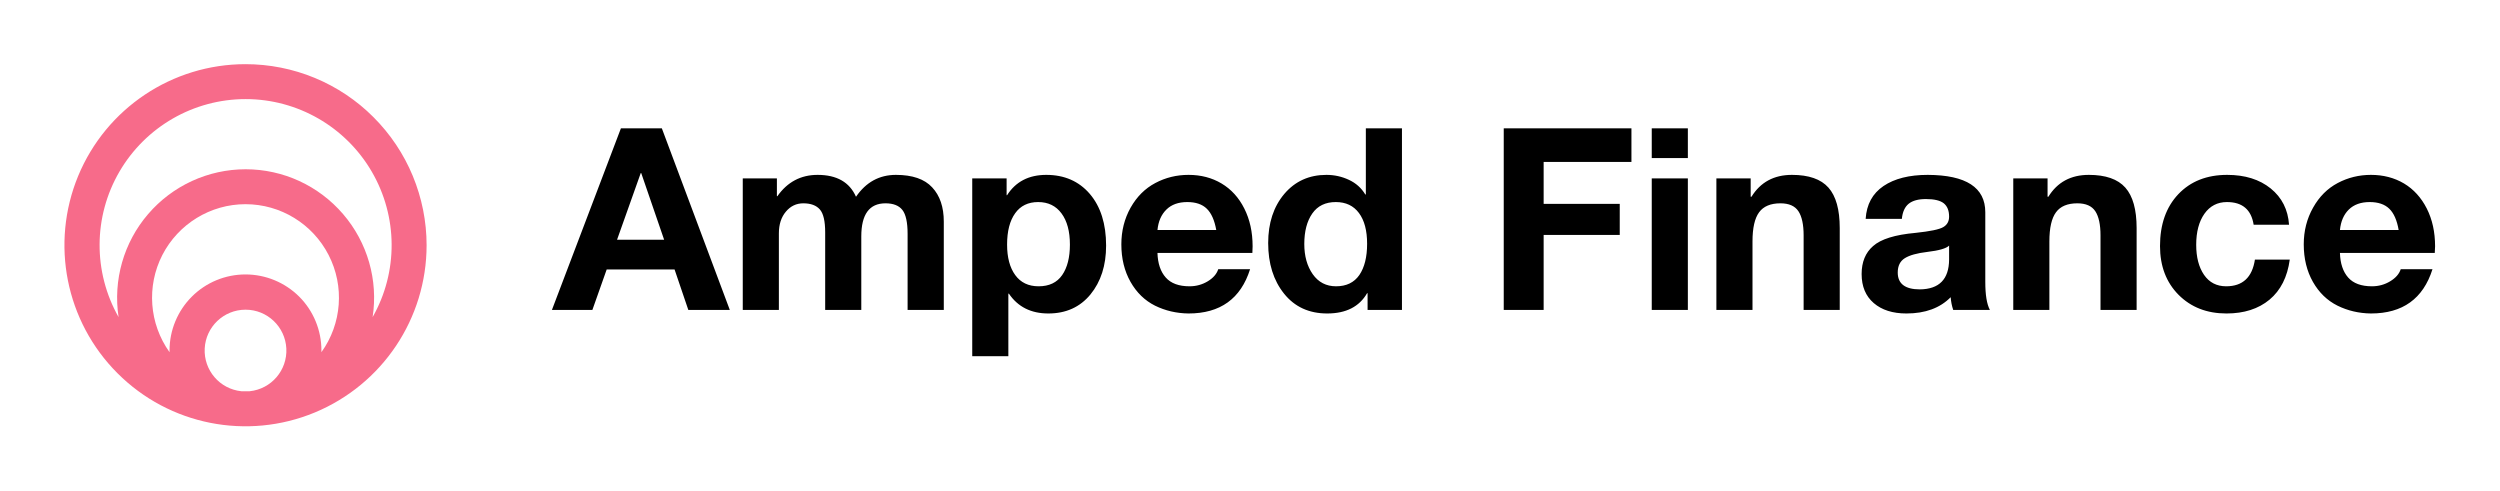
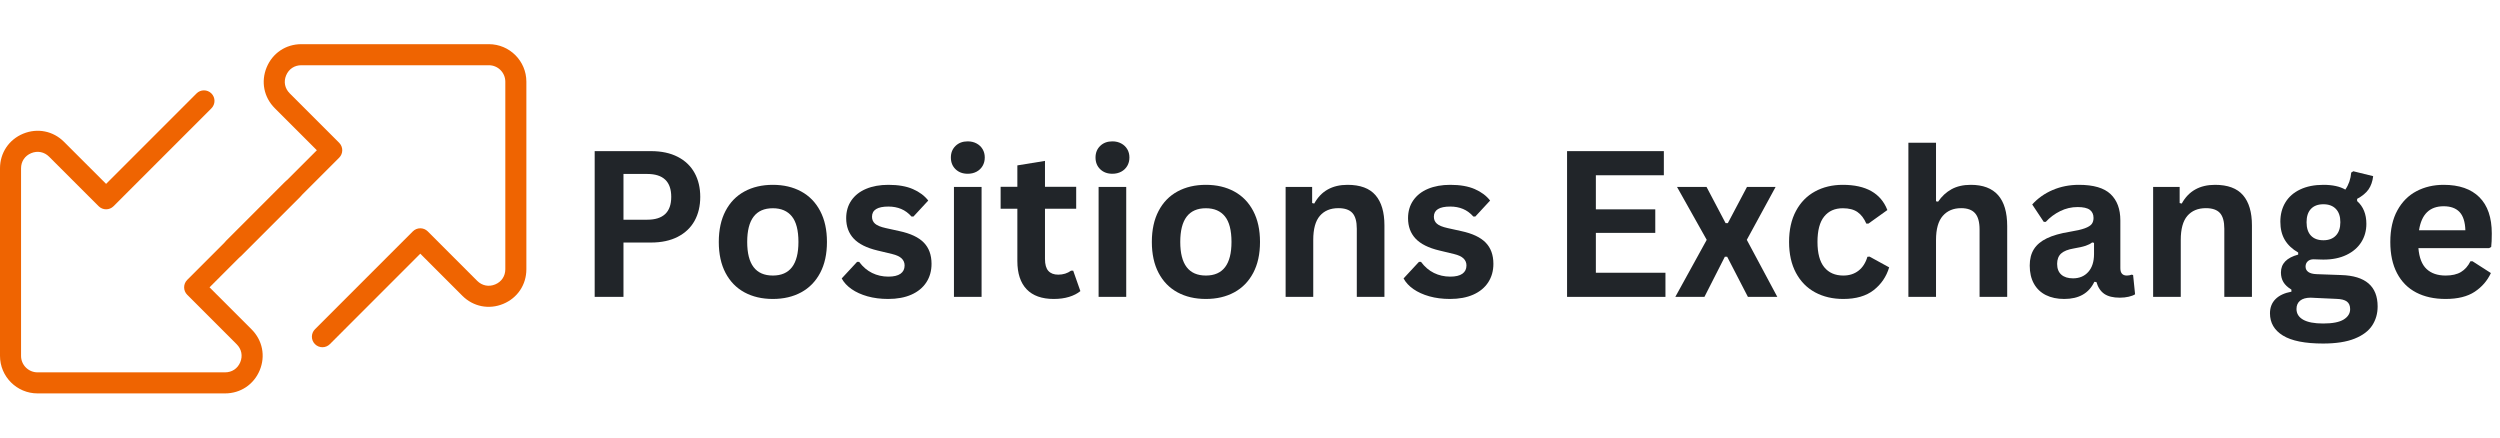
- <svg xmlns="http://www.w3.org/2000/svg" version="1.2" viewBox="0 0 3163 621" width="1024" height="201">
-   <style>
- 		.s0 { fill: #f76b8a } 
- 		.s1 { fill: #000000 } 
- 	</style>
-   <g id="Layer">
-     <g id="SvgjsG1372">
-       <path id="Layer" fill-rule="evenodd" class="s0" d="m398 98.6c27.8 11.5 53.1 28.4 74.3 49.7 21.3 21.3 38.2 46.5 49.7 74.3 11.5 27.8 17.5 57.6 17.5 87.7 0 92.7-55.9 176.2-141.5 211.7-85.6 35.5-184.2 15.9-249.7-49.7-65.5-65.5-85.1-164-49.7-249.7 35.5-85.6 119-141.4 211.7-141.4 30.1 0 59.9 5.9 87.7 17.4zm-87.6 396.5c1.8 0 3.5 0 5.2 0 27.4-2.8 47.8-26.6 46.4-54.1-1.4-27.5-24.1-49.1-51.6-49.1-27.6 0-50.3 21.6-51.7 49.1-1.4 27.5 19 51.3 46.4 54.1 1.7 0 3.5 0 5.3 0zm105.1-172.4c-20.2-39.4-60.8-64.3-105.2-64.3-44.3 0-84.9 24.9-105.2 64.3-20.2 39.5-16.7 86.9 9.1 123 0-0.8 0-1.5 0-2.3 0-25.5 10.2-50 28.2-68 18-18 42.4-28.1 67.9-28.1 25.5 0 49.9 10.1 68 28.1 18 18 28.1 42.5 28.1 68 0 0.7 0 1.5 0 2.3 25.9-36.1 29.4-83.5 9.1-123zm54.6-105.5c-33.1-56.8-93.9-91.8-159.6-91.8-65.8 0-126.6 35-159.7 91.8-33.1 56.8-33.5 126.9-1.1 184.1-7.1-46.8 6.5-94.5 37.4-130.4 30.9-36 76-56.7 123.4-56.7 47.4 0 92.4 20.7 123.3 56.7 30.9 35.9 44.6 83.6 37.4 130.4 32.5-57.2 32-127.3-1.1-184.1z" />
+ <svg xmlns="http://www.w3.org/2000/svg" width="2400" zoomAndPan="magnify" viewBox="0 0 1800 315" height="420" preserveAspectRatio="xMidYMid meet" version="1.0">
+   <defs>
+     <g />
+     <clipPath id="f07dc64cd3">
+       <path d="M 0 65 L 219 65 L 219 283.25 L 0 283.25 Z M 0 65 " clip-rule="nonzero" />
+     </clipPath>
+     <clipPath id="1ff594c43a">
+       <path d="M 160 31.809 L 378.75 31.809 L 378.75 251 L 160 251 Z M 160 31.809 " clip-rule="nonzero" />
+     </clipPath>
+   </defs>
+   <g clip-path="url(#f07dc64cd3)">
+     <path fill="#ef6401" d="M 162.043 283.25 L 27.02 283.25 C 12.125 283.25 0 271.148 0 256.25 L 0 121.207 C 0 110.074 6.398 100.516 16.668 96.262 C 26.957 92.043 38.238 94.25 46.102 102.129 L 76.391 132.398 L 141.496 67.281 C 144.457 64.316 149.254 64.316 152.219 67.281 C 155.176 70.238 155.176 75.035 152.219 77.996 L 81.75 148.477 C 78.785 151.441 73.992 151.441 71.027 148.477 L 35.379 112.844 C 31.875 109.34 27.059 108.391 22.477 110.266 C 17.898 112.164 15.156 116.25 15.156 121.207 L 15.156 256.25 C 15.156 262.781 20.469 268.094 27.02 268.094 L 162.043 268.094 C 167.008 268.094 171.09 265.359 173 260.781 C 174.898 256.207 173.934 251.383 170.422 247.871 L 134.793 212.238 C 131.832 209.277 131.832 204.48 134.793 201.523 L 205.258 131.039 C 208.223 128.074 213.016 128.074 215.977 131.039 C 218.938 133.996 218.938 138.797 215.977 141.754 L 150.867 206.879 L 181.145 237.156 C 189.02 245.035 191.254 256.293 187.008 266.582 C 182.742 276.859 173.176 283.25 162.043 283.25 " fill-opacity="1" fill-rule="nonzero" />
+   </g>
+   <g clip-path="url(#1ff594c43a)">
+     <path fill="#ef6401" d="M 232.145 250.004 C 230.203 250.004 228.266 249.262 226.781 247.781 C 223.824 244.824 223.824 240.027 226.781 237.066 L 297.25 166.586 C 298.672 165.164 300.598 164.363 302.609 164.363 C 304.621 164.363 306.551 165.164 307.973 166.586 L 343.602 202.234 C 347.109 205.723 351.934 206.688 356.512 204.789 C 361.086 202.898 363.824 198.812 363.824 193.855 L 363.824 58.805 C 363.824 52.281 358.512 46.969 351.98 46.969 L 216.957 46.969 C 211.992 46.969 207.91 49.703 206 54.293 C 204.102 58.871 205.066 63.68 208.578 67.191 L 244.207 102.82 C 247.168 105.785 247.168 110.582 244.207 113.539 L 173.723 184.023 C 170.766 186.98 165.965 186.98 163.008 184.023 C 160.043 181.062 160.043 176.266 163.008 173.301 L 228.133 108.184 L 197.855 77.906 C 189.98 70.047 187.746 58.781 191.992 48.492 C 196.258 38.203 205.824 31.805 216.957 31.805 L 351.98 31.805 C 366.875 31.805 378.988 43.914 378.988 58.805 L 378.988 193.855 C 378.988 204.98 372.602 214.535 362.332 218.793 C 352.066 223.047 340.773 220.824 332.887 212.949 L 302.609 182.656 L 237.504 247.781 C 236.016 249.262 234.082 250.004 232.145 250.004 " fill-opacity="1" fill-rule="nonzero" />
+   </g>
+   <g fill="#212529" fill-opacity="1">
+     <g transform="translate(414.5273, 213.75)">
+       <g>
+         <path d="M 54.188 -104.938 C 61.707 -104.938 68.133 -103.562 73.469 -100.812 C 78.801 -98.062 82.832 -94.207 85.562 -89.25 C 88.289 -84.301 89.656 -78.551 89.656 -72 C 89.656 -65.438 88.289 -59.691 85.562 -54.766 C 82.832 -49.836 78.801 -46 73.469 -43.25 C 68.133 -40.5 61.707 -39.125 54.188 -39.125 L 34.375 -39.125 L 34.375 0 L 13.641 0 L 13.641 -104.938 Z M 51.469 -55.562 C 63 -55.562 68.766 -61.039 68.766 -72 C 68.766 -83 63 -88.5 51.469 -88.5 L 34.375 -88.5 L 34.375 -55.562 Z M 51.469 -55.562 " />
+       </g>
+     </g>
+     <g transform="translate(510.4219, 213.75)">
+       <g>
+         <path d="M 46.016 1.5 C 38.254 1.5 31.441 -0.086 25.578 -3.266 C 19.723 -6.453 15.18 -11.117 11.953 -17.266 C 8.723 -23.41 7.109 -30.836 7.109 -39.547 C 7.109 -48.254 8.723 -55.691 11.953 -61.859 C 15.18 -68.035 19.723 -72.711 25.578 -75.891 C 31.441 -79.078 38.254 -80.672 46.016 -80.672 C 53.766 -80.672 60.566 -79.078 66.422 -75.891 C 72.285 -72.711 76.844 -68.035 80.094 -61.859 C 83.352 -55.691 84.984 -48.254 84.984 -39.547 C 84.984 -30.836 83.352 -23.41 80.094 -17.266 C 76.844 -11.117 72.285 -6.453 66.422 -3.266 C 60.566 -0.086 53.766 1.5 46.016 1.5 Z M 46.016 -15.359 C 58.305 -15.359 64.453 -23.422 64.453 -39.547 C 64.453 -47.922 62.875 -54.055 59.719 -57.953 C 56.562 -61.859 51.992 -63.812 46.016 -63.812 C 33.711 -63.812 27.562 -55.723 27.562 -39.547 C 27.562 -23.422 33.711 -15.359 46.016 -15.359 Z M 46.016 -15.359 " />
+       </g>
+     </g>
+     <g transform="translate(602.4404, 213.75)">
+       <g>
+         <path d="M 37.031 1.5 C 31.625 1.5 26.672 0.867 22.172 -0.391 C 17.68 -1.66 13.844 -3.406 10.656 -5.625 C 7.477 -7.852 5.125 -10.406 3.594 -13.281 L 14.641 -25.188 L 16.156 -25.188 C 18.781 -21.645 21.883 -18.988 25.469 -17.219 C 29.062 -15.457 32.969 -14.578 37.188 -14.578 C 41.062 -14.578 43.977 -15.27 45.938 -16.656 C 47.895 -18.039 48.875 -20.023 48.875 -22.609 C 48.875 -24.617 48.164 -26.305 46.75 -27.672 C 45.344 -29.035 43.062 -30.098 39.906 -30.859 L 29.422 -33.375 C 21.578 -35.238 15.848 -38.098 12.234 -41.953 C 8.617 -45.805 6.812 -50.695 6.812 -56.625 C 6.812 -61.562 8.066 -65.848 10.578 -69.484 C 13.098 -73.117 16.641 -75.891 21.203 -77.797 C 25.773 -79.711 31.102 -80.672 37.188 -80.672 C 44.312 -80.672 50.219 -79.641 54.906 -77.578 C 59.594 -75.523 63.254 -72.781 65.891 -69.344 L 55.266 -57.859 L 53.828 -57.859 C 51.629 -60.336 49.156 -62.148 46.406 -63.297 C 43.656 -64.453 40.582 -65.031 37.188 -65.031 C 29.332 -65.031 25.406 -62.586 25.406 -57.703 C 25.406 -55.648 26.133 -53.977 27.594 -52.688 C 29.051 -51.395 31.625 -50.344 35.312 -49.531 L 45.078 -47.375 C 53.117 -45.656 58.992 -42.891 62.703 -39.078 C 66.41 -35.273 68.266 -30.172 68.266 -23.766 C 68.266 -18.734 67.02 -14.301 64.531 -10.469 C 62.039 -6.645 58.453 -3.691 53.766 -1.609 C 49.078 0.461 43.5 1.5 37.031 1.5 Z M 37.031 1.5 " />
+       </g>
+     </g>
+     <g transform="translate(675.438, 213.75)">
+       <g>
+         <path d="M 21.312 -88.641 C 17.727 -88.641 14.812 -89.727 12.562 -91.906 C 10.312 -94.082 9.188 -96.895 9.188 -100.344 C 9.188 -103.738 10.312 -106.523 12.562 -108.703 C 14.812 -110.879 17.727 -111.969 21.312 -111.969 C 23.707 -111.969 25.836 -111.461 27.703 -110.453 C 29.566 -109.453 31.016 -108.078 32.047 -106.328 C 33.078 -104.586 33.594 -102.594 33.594 -100.344 C 33.594 -98.094 33.078 -96.082 32.047 -94.312 C 31.016 -92.539 29.566 -91.148 27.703 -90.141 C 25.836 -89.141 23.707 -88.641 21.312 -88.641 Z M 11.406 0 L 11.406 -79.172 L 31.297 -79.172 L 31.297 0 Z M 11.406 0 " />
+       </g>
+     </g>
+     <g transform="translate(718.0737, 213.75)">
+       <g>
+         <path d="M 54.625 -18.875 L 59.797 -4.156 C 57.641 -2.383 54.93 -1 51.672 0 C 48.422 1 44.738 1.5 40.625 1.5 C 32.062 1.5 25.551 -0.828 21.094 -5.484 C 16.645 -10.148 14.422 -16.938 14.422 -25.844 L 14.422 -63.453 L 2.375 -63.453 L 2.375 -79.25 L 14.422 -79.25 L 14.422 -94.672 L 34.312 -97.906 L 34.312 -79.25 L 56.781 -79.25 L 56.781 -63.453 L 34.312 -63.453 L 34.312 -27.281 C 34.312 -23.352 35.125 -20.488 36.75 -18.688 C 38.375 -16.895 40.742 -16 43.859 -16 C 47.398 -16 50.484 -16.957 53.109 -18.875 Z M 54.625 -18.875 " />
+       </g>
+     </g>
+     <g transform="translate(779.5869, 213.75)">
+       <g>
+         <path d="M 21.312 -88.641 C 17.727 -88.641 14.812 -89.727 12.562 -91.906 C 10.312 -94.082 9.188 -96.895 9.188 -100.344 C 9.188 -103.738 10.312 -106.523 12.562 -108.703 C 14.812 -110.879 17.727 -111.969 21.312 -111.969 C 23.707 -111.969 25.836 -111.461 27.703 -110.453 C 29.566 -109.453 31.016 -108.078 32.047 -106.328 C 33.078 -104.586 33.594 -102.594 33.594 -100.344 C 33.594 -98.094 33.078 -96.082 32.047 -94.312 C 31.016 -92.539 29.566 -91.148 27.703 -90.141 C 25.836 -89.141 23.707 -88.641 21.312 -88.641 Z M 11.406 0 L 11.406 -79.172 L 31.297 -79.172 L 31.297 0 Z M 11.406 0 " />
+       </g>
+     </g>
+     <g transform="translate(822.2226, 213.75)">
+       <g>
+         <path d="M 46.016 1.5 C 38.254 1.5 31.441 -0.086 25.578 -3.266 C 19.723 -6.453 15.18 -11.117 11.953 -17.266 C 8.723 -23.41 7.109 -30.836 7.109 -39.547 C 7.109 -48.254 8.723 -55.691 11.953 -61.859 C 15.18 -68.035 19.723 -72.711 25.578 -75.891 C 31.441 -79.078 38.254 -80.672 46.016 -80.672 C 53.766 -80.672 60.566 -79.078 66.422 -75.891 C 72.285 -72.711 76.844 -68.035 80.094 -61.859 C 83.352 -55.691 84.984 -48.254 84.984 -39.547 C 84.984 -30.836 83.352 -23.41 80.094 -17.266 C 76.844 -11.117 72.285 -6.453 66.422 -3.266 C 60.566 -0.086 53.766 1.5 46.016 1.5 Z M 46.016 -15.359 C 58.305 -15.359 64.453 -23.422 64.453 -39.547 C 64.453 -47.922 62.875 -54.055 59.719 -57.953 C 56.562 -61.859 51.992 -63.812 46.016 -63.812 C 33.711 -63.812 27.562 -55.723 27.562 -39.547 C 27.562 -23.422 33.711 -15.359 46.016 -15.359 Z M 46.016 -15.359 " />
+       </g>
+     </g>
+     <g transform="translate(914.2412, 213.75)">
+       <g>
+         <path d="M 11.406 0 L 11.406 -79.172 L 30.5 -79.172 L 30.5 -67.547 L 32.016 -67.188 C 36.941 -76.176 44.93 -80.672 55.984 -80.672 C 65.129 -80.672 71.844 -78.18 76.125 -73.203 C 80.406 -68.234 82.547 -60.988 82.547 -51.469 L 82.547 0 L 62.656 0 L 62.656 -49.031 C 62.656 -54.289 61.602 -58.078 59.5 -60.391 C 57.395 -62.711 54.023 -63.875 49.391 -63.875 C 43.691 -63.875 39.25 -62.031 36.062 -58.344 C 32.883 -54.664 31.297 -48.879 31.297 -40.984 L 31.297 0 Z M 11.406 0 " />
+       </g>
+     </g>
+     <g transform="translate(1006.977, 213.75)">
+       <g>
+         <path d="M 37.031 1.5 C 31.625 1.5 26.672 0.867 22.172 -0.391 C 17.68 -1.66 13.844 -3.406 10.656 -5.625 C 7.477 -7.852 5.125 -10.406 3.594 -13.281 L 14.641 -25.188 L 16.156 -25.188 C 18.781 -21.645 21.883 -18.988 25.469 -17.219 C 29.062 -15.457 32.969 -14.578 37.188 -14.578 C 41.062 -14.578 43.977 -15.27 45.938 -16.656 C 47.895 -18.039 48.875 -20.023 48.875 -22.609 C 48.875 -24.617 48.164 -26.305 46.75 -27.672 C 45.344 -29.035 43.062 -30.098 39.906 -30.859 L 29.422 -33.375 C 21.578 -35.238 15.848 -38.098 12.234 -41.953 C 8.617 -45.805 6.812 -50.695 6.812 -56.625 C 6.812 -61.562 8.066 -65.848 10.578 -69.484 C 13.098 -73.117 16.641 -75.891 21.203 -77.797 C 25.773 -79.711 31.102 -80.672 37.188 -80.672 C 44.312 -80.672 50.219 -79.641 54.906 -77.578 C 59.594 -75.523 63.254 -72.781 65.891 -69.344 L 55.266 -57.859 L 53.828 -57.859 C 51.629 -60.336 49.156 -62.148 46.406 -63.297 C 43.656 -64.453 40.582 -65.031 37.188 -65.031 C 29.332 -65.031 25.406 -62.586 25.406 -57.703 C 25.406 -55.648 26.133 -53.977 27.594 -52.688 C 29.051 -51.395 31.625 -50.344 35.312 -49.531 L 45.078 -47.375 C 53.117 -45.656 58.992 -42.891 62.703 -39.078 C 66.41 -35.273 68.266 -30.172 68.266 -23.766 C 68.266 -18.734 67.02 -14.301 64.531 -10.469 C 62.039 -6.645 58.453 -3.691 53.766 -1.609 C 49.078 0.461 43.5 1.5 37.031 1.5 Z M 37.031 1.5 " />
+       </g>
+     </g>
+     <g transform="translate(1079.975, 213.75)">
+       <g />
+     </g>
+     <g transform="translate(1114.643, 213.75)">
+       <g>
+         <path d="M 34.375 -46.078 L 34.375 -17.375 L 84.484 -17.375 L 84.484 0 L 13.641 0 L 13.641 -104.938 L 83.328 -104.938 L 83.328 -87.562 L 34.375 -87.562 L 34.375 -63.016 L 77.156 -63.016 L 77.156 -46.078 Z M 34.375 -46.078 " />
+       </g>
+     </g>
+     <g transform="translate(1204.868, 213.75)">
+       <g>
+         <path d="M 22.328 0 L 1.359 0 L 23.969 -41.062 L 2.578 -79.172 L 23.828 -79.172 L 37.547 -53.109 L 39.188 -53.109 L 52.969 -79.172 L 73.578 -79.172 L 52.828 -41.062 L 74.797 0 L 53.625 0 L 38.688 -28.922 L 37.031 -28.922 Z M 22.328 0 " />
+       </g>
+     </g>
+     <g transform="translate(1281.023, 213.75)">
+       <g>
+         <path d="M 46.156 1.5 C 38.5 1.5 31.727 -0.086 25.844 -3.266 C 19.957 -6.453 15.363 -11.129 12.062 -17.297 C 8.758 -23.473 7.109 -30.891 7.109 -39.547 C 7.109 -48.254 8.758 -55.691 12.062 -61.859 C 15.363 -68.035 19.93 -72.711 25.766 -75.891 C 31.609 -79.078 38.285 -80.672 45.797 -80.672 C 62.492 -80.672 73.188 -74.617 77.875 -62.516 L 64.234 -52.75 L 62.734 -52.75 C 61.109 -56.488 58.988 -59.266 56.375 -61.078 C 53.77 -62.898 50.242 -63.812 45.797 -63.812 C 40.055 -63.812 35.582 -61.82 32.375 -57.844 C 29.164 -53.875 27.562 -47.773 27.562 -39.547 C 27.562 -31.41 29.188 -25.344 32.438 -21.344 C 35.695 -17.352 40.27 -15.359 46.156 -15.359 C 50.457 -15.359 54.102 -16.52 57.094 -18.844 C 60.082 -21.164 62.223 -24.504 63.516 -28.859 L 65.031 -29 L 79.172 -21.25 C 77.16 -14.551 73.438 -9.082 68 -4.844 C 62.57 -0.613 55.289 1.5 46.156 1.5 Z M 46.156 1.5 " />
+       </g>
+     </g>
+     <g transform="translate(1362.634, 213.75)">
+       <g>
+         <path d="M 11.406 0 L 11.406 -110.969 L 31.297 -110.969 L 31.297 -68.828 L 32.797 -68.547 C 35.43 -72.422 38.66 -75.41 42.484 -77.516 C 46.316 -79.617 50.938 -80.672 56.344 -80.672 C 73.812 -80.672 82.547 -70.77 82.547 -50.969 L 82.547 0 L 62.656 0 L 62.656 -48.453 C 62.656 -53.859 61.578 -57.781 59.422 -60.219 C 57.273 -62.656 53.93 -63.875 49.391 -63.875 C 43.836 -63.875 39.43 -62.02 36.172 -58.312 C 32.922 -54.602 31.297 -48.828 31.297 -40.984 L 31.297 0 Z M 11.406 0 " />
+       </g>
+     </g>
+     <g transform="translate(1455.371, 213.75)">
+       <g>
+         <path d="M 30.859 1.5 C 25.785 1.5 21.383 0.566 17.656 -1.297 C 13.926 -3.16 11.055 -5.898 9.047 -9.516 C 7.035 -13.129 6.031 -17.469 6.031 -22.531 C 6.031 -27.227 7.035 -31.164 9.047 -34.344 C 11.055 -37.531 14.164 -40.141 18.375 -42.172 C 22.582 -44.203 28.086 -45.77 34.891 -46.875 C 39.617 -47.633 43.219 -48.469 45.688 -49.375 C 48.156 -50.289 49.816 -51.32 50.672 -52.469 C 51.535 -53.613 51.969 -55.07 51.969 -56.844 C 51.969 -59.383 51.082 -61.32 49.312 -62.656 C 47.539 -64 44.598 -64.672 40.484 -64.672 C 36.078 -64.672 31.891 -63.688 27.922 -61.719 C 23.953 -59.758 20.504 -57.18 17.578 -53.984 L 16.156 -53.984 L 7.828 -66.531 C 11.848 -70.988 16.75 -74.457 22.531 -76.938 C 28.32 -79.426 34.641 -80.672 41.484 -80.672 C 51.961 -80.672 59.547 -78.445 64.234 -74 C 68.93 -69.551 71.281 -63.234 71.281 -55.047 L 71.281 -20.672 C 71.281 -17.129 72.832 -15.359 75.938 -15.359 C 77.133 -15.359 78.305 -15.57 79.453 -16 L 80.469 -15.719 L 81.891 -1.859 C 80.797 -1.148 79.266 -0.566 77.297 -0.109 C 75.336 0.348 73.188 0.578 70.844 0.578 C 66.102 0.578 62.406 -0.328 59.75 -2.141 C 57.094 -3.961 55.191 -6.812 54.047 -10.688 L 52.547 -10.844 C 48.672 -2.613 41.441 1.5 30.859 1.5 Z M 37.188 -13.344 C 41.781 -13.344 45.453 -14.883 48.203 -17.969 C 50.953 -21.062 52.328 -25.359 52.328 -30.859 L 52.328 -38.906 L 50.969 -39.188 C 49.77 -38.227 48.203 -37.426 46.266 -36.781 C 44.328 -36.133 41.539 -35.504 37.906 -34.891 C 33.594 -34.172 30.488 -32.938 28.594 -31.188 C 26.707 -29.438 25.766 -26.961 25.766 -23.766 C 25.766 -20.359 26.77 -17.77 28.781 -16 C 30.789 -14.227 33.594 -13.344 37.188 -13.344 Z M 37.188 -13.344 " />
+       </g>
+     </g>
+     <g transform="translate(1538.848, 213.75)">
+       <g>
+         <path d="M 11.406 0 L 11.406 -79.172 L 30.5 -79.172 L 30.5 -67.547 L 32.016 -67.188 C 36.941 -76.176 44.93 -80.672 55.984 -80.672 C 65.129 -80.672 71.844 -78.18 76.125 -73.203 C 80.406 -68.234 82.547 -60.988 82.547 -51.469 L 82.547 0 L 62.656 0 L 62.656 -49.031 C 62.656 -54.289 61.602 -58.078 59.5 -60.391 C 57.395 -62.711 54.023 -63.875 49.391 -63.875 C 43.691 -63.875 39.25 -62.031 36.062 -58.344 C 32.883 -54.664 31.297 -48.879 31.297 -40.984 L 31.297 0 Z M 11.406 0 " />
+       </g>
+     </g>
+     <g transform="translate(1631.584, 213.75)">
+       <g>
+         <path d="M 41.062 33.594 C 28 33.594 18.352 31.676 12.125 27.844 C 5.906 24.02 2.797 18.688 2.797 11.844 C 2.797 7.676 4.125 4.266 6.781 1.609 C 9.438 -1.047 13.254 -2.828 18.234 -3.734 L 18.234 -5.234 C 15.555 -6.867 13.629 -8.676 12.453 -10.656 C 11.273 -12.645 10.688 -14.953 10.688 -17.578 C 10.688 -23.941 14.828 -28.227 23.109 -30.438 L 23.109 -31.938 C 18.848 -34.383 15.641 -37.41 13.484 -41.016 C 11.336 -44.629 10.266 -49 10.266 -54.125 C 10.266 -59.383 11.473 -64.008 13.891 -68 C 16.305 -72 19.848 -75.109 24.516 -77.328 C 29.18 -79.555 34.766 -80.672 41.266 -80.672 C 47.867 -80.672 53.133 -79.523 57.062 -77.234 C 59.5 -80.773 60.91 -84.863 61.297 -89.5 L 62.812 -90.438 L 77.094 -86.922 C 76.656 -83.141 75.551 -79.969 73.781 -77.406 C 72.008 -74.852 69.258 -72.57 65.531 -70.562 L 65.531 -68.984 C 69.977 -65.055 72.203 -59.578 72.203 -52.547 C 72.203 -47.66 70.984 -43.281 68.547 -39.406 C 66.109 -35.531 62.555 -32.469 57.891 -30.219 C 53.223 -27.969 47.68 -26.844 41.266 -26.844 L 38.25 -26.922 C 36.344 -27.016 35.004 -27.062 34.234 -27.062 C 32.422 -27.062 31 -26.57 29.969 -25.594 C 28.938 -24.613 28.422 -23.359 28.422 -21.828 C 28.422 -20.148 29.086 -18.844 30.422 -17.906 C 31.766 -16.977 33.727 -16.461 36.312 -16.359 L 54.047 -15.719 C 71.555 -15.195 80.312 -7.66 80.312 6.891 C 80.312 12.016 79.008 16.57 76.406 20.562 C 73.801 24.562 69.578 27.734 63.734 30.078 C 57.898 32.422 50.344 33.594 41.062 33.594 Z M 41.266 -40.766 C 45.098 -40.766 48.086 -41.891 50.234 -44.141 C 52.391 -46.391 53.469 -49.598 53.469 -53.766 C 53.469 -57.922 52.391 -61.113 50.234 -63.344 C 48.086 -65.57 45.098 -66.688 41.266 -66.688 C 37.391 -66.688 34.398 -65.57 32.297 -63.344 C 30.191 -61.113 29.141 -57.922 29.141 -53.766 C 29.141 -49.547 30.191 -46.32 32.297 -44.094 C 34.398 -41.875 37.391 -40.766 41.266 -40.766 Z M 41.062 19.172 C 47.852 19.172 52.789 18.211 55.875 16.297 C 58.969 14.379 60.516 11.891 60.516 8.828 C 60.516 6.336 59.723 4.504 58.141 3.328 C 56.555 2.16 54.047 1.531 50.609 1.438 L 34.953 0.719 C 34.43 0.719 33.941 0.691 33.484 0.641 C 33.023 0.598 32.582 0.578 32.156 0.578 C 28.801 0.578 26.25 1.289 24.5 2.719 C 22.758 4.156 21.891 6.145 21.891 8.688 C 21.891 12.031 23.492 14.613 26.703 16.438 C 29.91 18.258 34.695 19.172 41.062 19.172 Z M 41.062 19.172 " />
+       </g>
+     </g>
+     <g transform="translate(1713.912, 213.75)">
+       <g>
+         <path d="M 78.234 -35.094 L 27.344 -35.094 C 27.914 -28.207 29.875 -23.195 33.219 -20.062 C 36.57 -16.926 41.145 -15.359 46.938 -15.359 C 51.488 -15.359 55.176 -16.207 58 -17.906 C 60.82 -19.602 63.094 -22.176 64.812 -25.625 L 66.328 -25.625 L 79.531 -17.156 C 76.945 -11.602 73.047 -7.102 67.828 -3.656 C 62.609 -0.219 55.645 1.5 46.938 1.5 C 38.758 1.5 31.691 -0.051 25.734 -3.156 C 19.773 -6.27 15.18 -10.898 11.953 -17.047 C 8.723 -23.191 7.109 -30.691 7.109 -39.547 C 7.109 -48.547 8.805 -56.129 12.203 -62.297 C 15.598 -68.473 20.191 -73.078 25.984 -76.109 C 31.773 -79.148 38.281 -80.672 45.5 -80.672 C 56.695 -80.672 65.273 -77.703 71.234 -71.766 C 77.191 -65.836 80.172 -57.133 80.172 -45.656 C 80.172 -41.488 80.031 -38.254 79.75 -35.953 Z M 61.156 -47.953 C 60.969 -53.973 59.566 -58.359 56.953 -61.109 C 54.348 -63.867 50.531 -65.25 45.5 -65.25 C 35.457 -65.25 29.551 -59.484 27.781 -47.953 Z M 61.156 -47.953 " />
+       </g>
    </g>
  </g>
-   <g id="SvgjsG1373">
-     <path id="Layer" fill-rule="evenodd" class="s1" d="m837.2 162.4l86 229.8h-52.5l-17.4-51.2h-85.9l-18.1 51.2h-51.2l87.3-229.8zm-26.7 56.6l-30 84.4h59.6l-29-84.4zm223.8 2.3q36.4 0 48.6 27.7 19-27.7 50.5-27.7 31.3 0 45.9 15.8 14.7 15.7 14.7 43.4v111.7h-45.8v-96.2q0-21.9-6.6-30.3-6.6-8.4-21.4-8.4-30.6 0-30.6 41.9v93h-45.7v-98.2q0-21.2-6.7-28.9-6.8-7.8-21-7.8-13.2 0-22 10.5-8.9 10.5-8.9 27.5v96.9h-45.7v-166.4h43.2v22.5h0.6q19-27 50.9-27zm289.4 0q34.4 0 55.1 24.1 20.6 24.2 20.6 65.4 0 37.6-19.8 61.8-19.8 24.1-53.3 24.1-32.9 0-49.9-25.1h-0.7v79.2h-45.7v-225h43.5v21.2h0.6q16.4-25.7 49.6-25.7zm-49.6 88.2q0 24.5 10.3 38.6 10.3 14.2 29.6 14.2 20 0 29.8-14.2 9.8-14.1 9.8-38.6 0-25.1-10.6-39.4-10.6-14.4-29.6-14.4-19 0-29.1 14.2-10.2 14.2-10.2 39.6zm229.6-88.2q23.5 0 41.8 10.9 18.4 11 28.8 31.7 10.5 20.8 10.5 47.8 0 2.6-0.3 8.4h-120.1q0.6 20 10.5 31.1 9.8 11.1 30.1 11.1 12.5 0 23-6.3 10.4-6.3 13.3-15.3h40.3q-17.7 56-77.9 56-22.9-0.3-42.4-9.9-19.4-9.7-31-30.1-11.6-20.5-11.6-47.5 0-25.5 11.7-46.4 11.8-20.9 31.3-31.2 19.4-10.3 42-10.3zm35.1 69.8q-3.3-18.6-12-27-8.6-8.4-24.7-8.4-16.8 0-26.4 9.5-9.7 9.5-11.3 25.9zm235-128.7v229.8h-43.5v-21.2h-0.6q-14.8 25.7-50.5 25.7-34.5 0-54.6-25.1-20.1-25.1-20.1-64 0-38 20.4-62.2 20.5-24.1 53.3-24.1 15.1 0 28.5 6.3 13.3 6.2 20.7 18.5h0.7v-83.7zm-123.6 146.4q0 22.9 10.7 38.2 10.8 15.3 29.5 15.3 19.6 0 29.5-14.3 9.8-14.4 9.8-39.5 0-25.1-10.3-38.9-10.3-13.9-29.3-13.9-19.7 0-29.8 14.5-10.1 14.5-10.1 38.6zm414-146.4v42.5h-111.1v53.1h96.3v39.3h-96.3v94.9h-50.5v-229.8zm71.4 0v37.6h-45.7v-37.6zm0 63.4v166.4h-45.7v-166.4zm131.7-4.5q31.9 0 46.2 16.1 14.3 16.1 14.3 51.2v103.6h-45.7v-94.3q0-20.6-6.6-30.6-6.6-10-22.7-10-18.7 0-27 11.3-8.4 11.3-8.4 37v86.6h-45.7v-166.4h43.4v23.2h1q17.1-27.7 51.2-27.7zm171.9 0q72.8 0.3 72.8 47.3v88.2q0 24.5 5.8 35.4h-46.4q-2.6-7.7-3.2-16.1-20.3 20.6-56 20.6-26.1 0-41.4-13.2-15.3-13.2-15.3-36.7 0-22.8 14.5-35.4 14.8-13.2 53.7-16.7 27.7-2.9 35.1-7.3 7.4-4.3 7.4-13.3 0-11.3-6.7-16.8-6.8-5.4-22.6-5.4-14.4 0-21.8 5.9-7.4 6-8.7 19.2h-45.8q1.7-27.4 22.6-41.6 20.9-14.1 56-14.1zm-38 123.6q0 21.3 28 21.3 36.7-0.4 37-37.7v-17.7q-5.4 5.4-27.6 8-19.4 2.3-28.4 7.9-9 5.6-9 18.2zm241.8-123.6q31.9 0 46.2 16.1 14.3 16.1 14.3 51.2v103.6h-45.7v-94.3q0-20.6-6.6-30.6-6.6-10-22.7-10-18.7 0-27 11.3-8.4 11.3-8.4 37v86.6h-45.7v-166.4h43.4v23.2h1q17.1-27.7 51.2-27.7zm175.1 0q33.8 0 55.1 17.2 21.2 17.2 23.2 45.9h-44.8q-4.5-28.7-33.8-28.7-18 0-28.5 14.8-10.4 14.8-10.4 39.3 0 23.5 9.9 38 10 14.5 28 14.5 31.3 0 36.4-33.8h44.1q-4.5 33.1-25.6 50.7-21.1 17.5-54.5 17.5-37.1 0-60.6-23.6-23.5-23.7-23.5-61.7 0-41.2 23.2-65.7 23.2-24.4 61.8-24.4zm181.9 0q23.5 0 41.9 10.9 18.3 11 28.8 31.7 10.5 20.8 10.5 47.8 0 2.6-0.4 8.4h-120q0.6 20 10.4 31.1 9.8 11.1 30.1 11.1 12.6 0 23-6.3 10.5-6.3 13.4-15.3h40.2q-17.7 56-77.9 56-22.8-0.3-42.3-9.9-19.5-9.7-31.1-30.1-11.6-20.5-11.6-47.5 0-25.5 11.8-46.4 11.7-20.9 31.2-31.2 19.5-10.3 42-10.3zm35.1 69.8q-3.2-18.6-11.9-27-8.7-8.4-24.8-8.4-16.7 0-26.4 9.5-9.6 9.5-11.2 25.9z" />
-   </g>
</svg>
